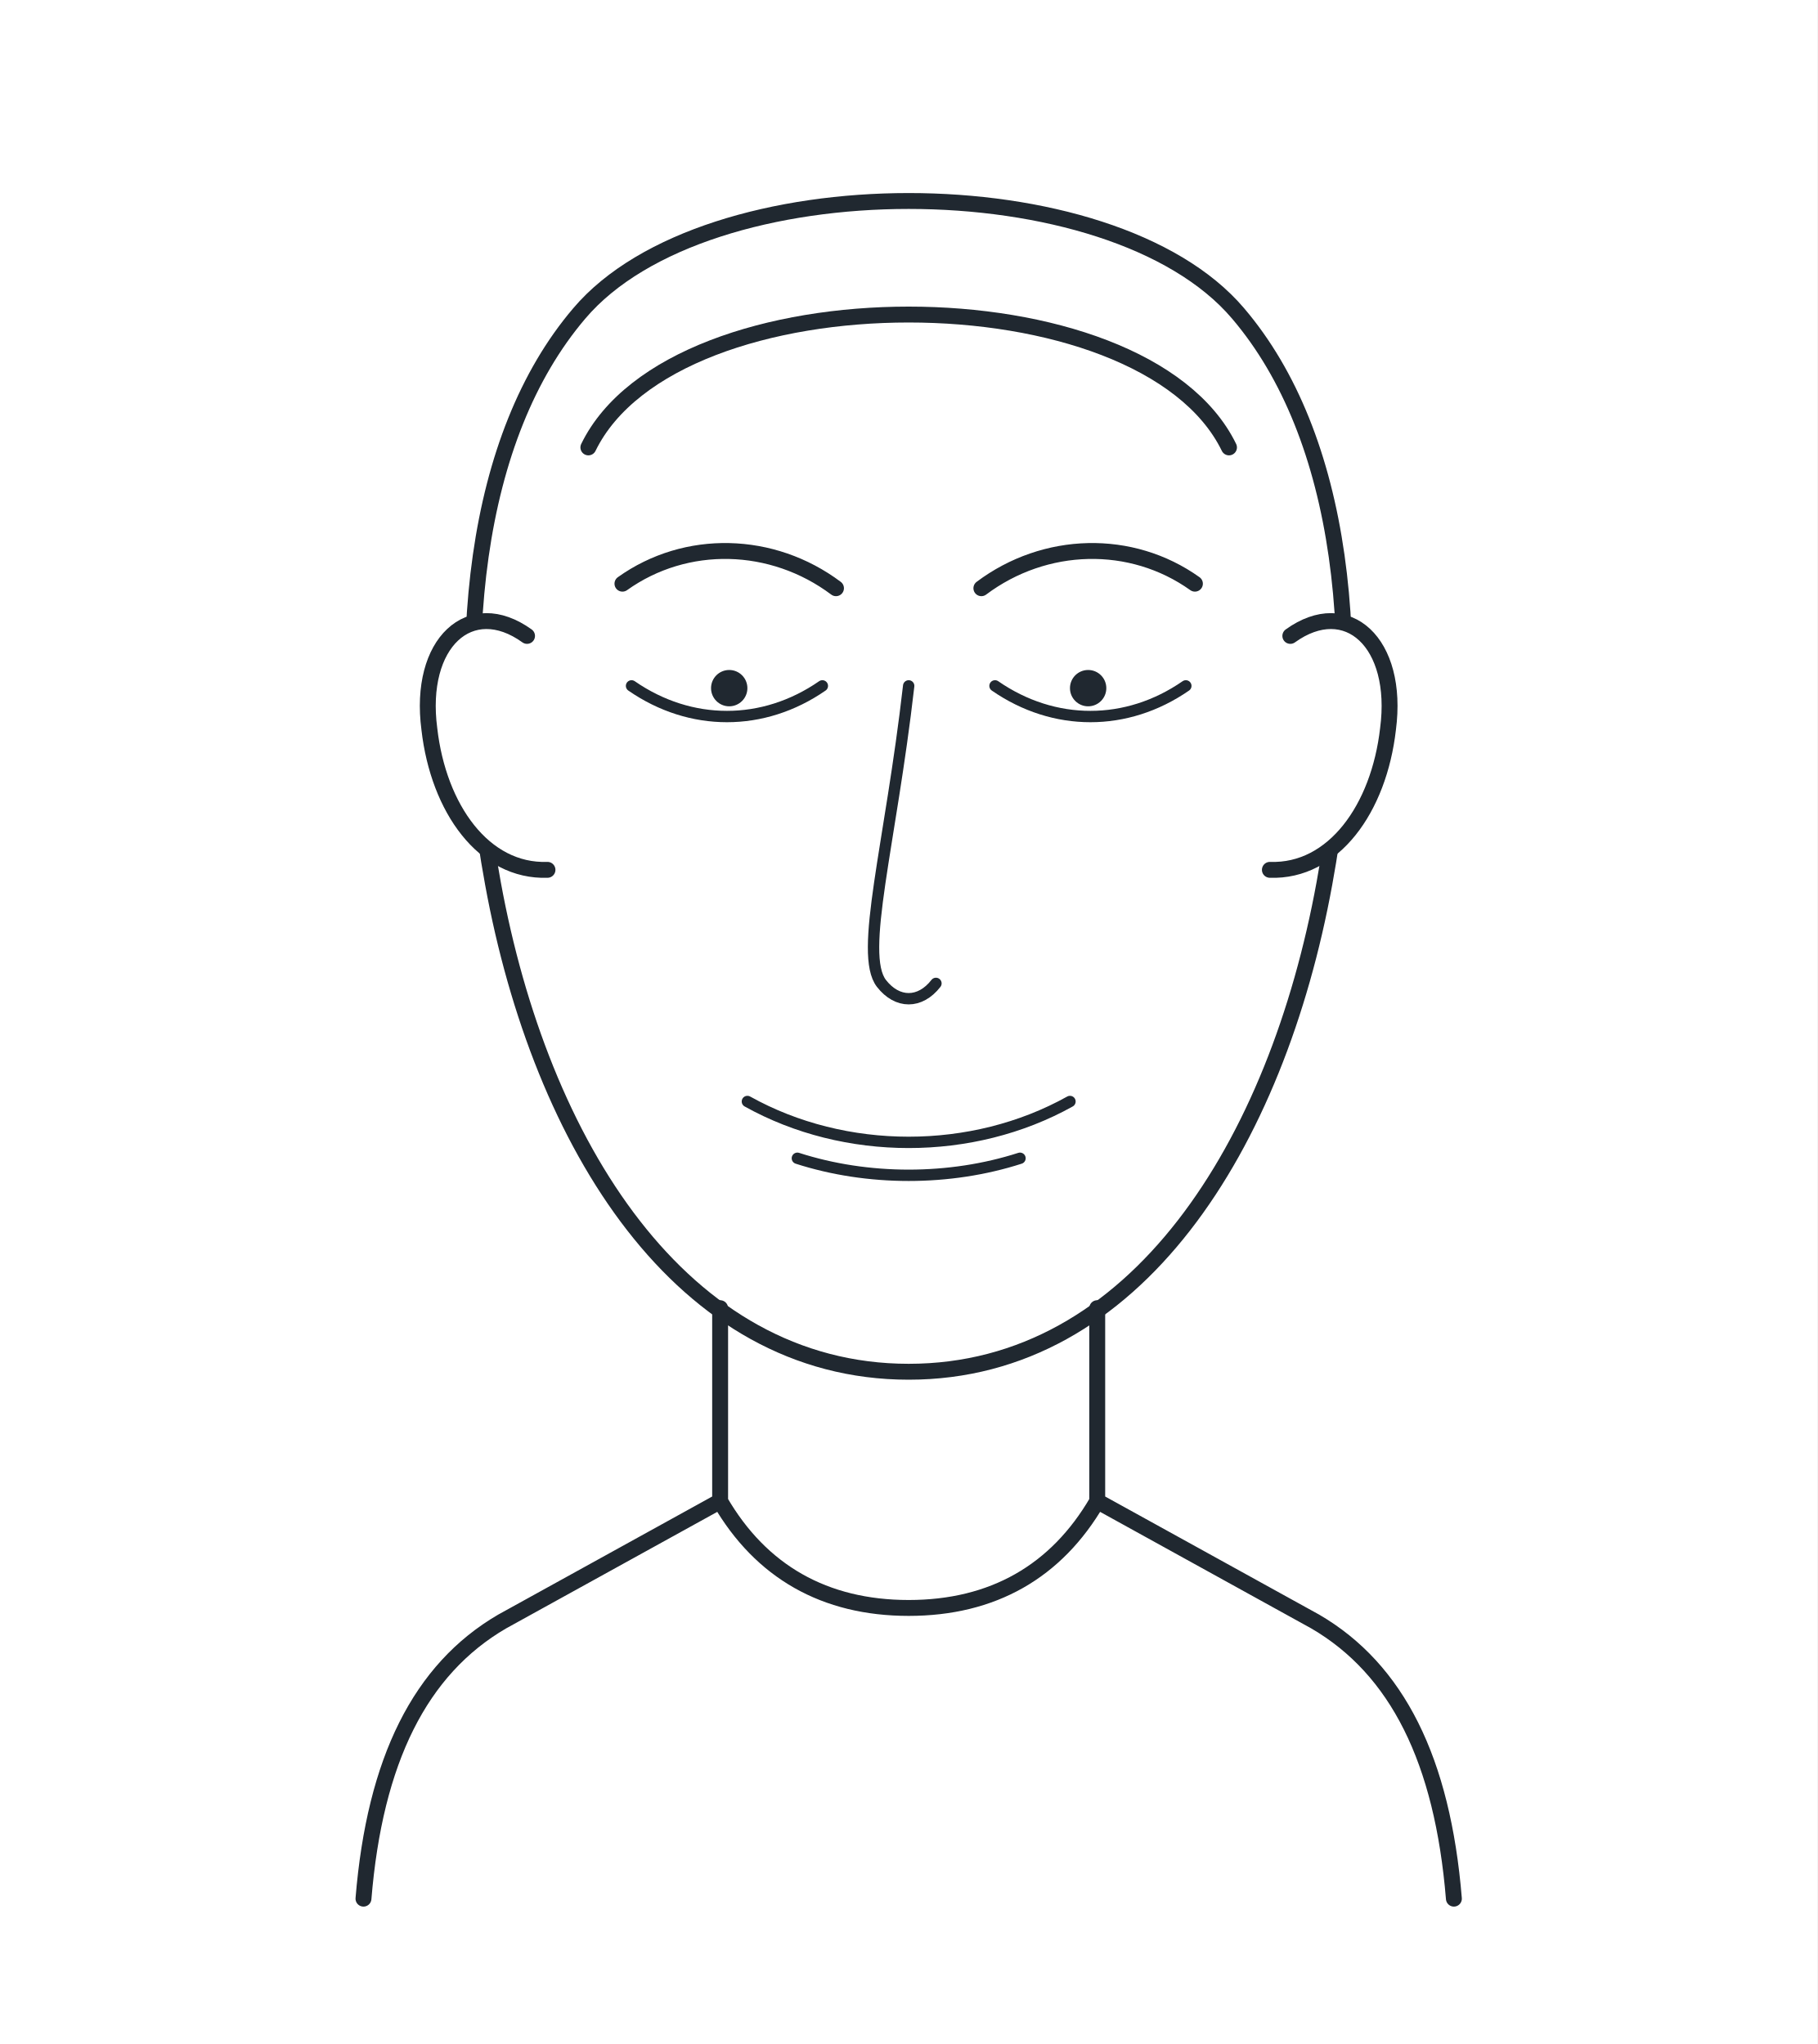
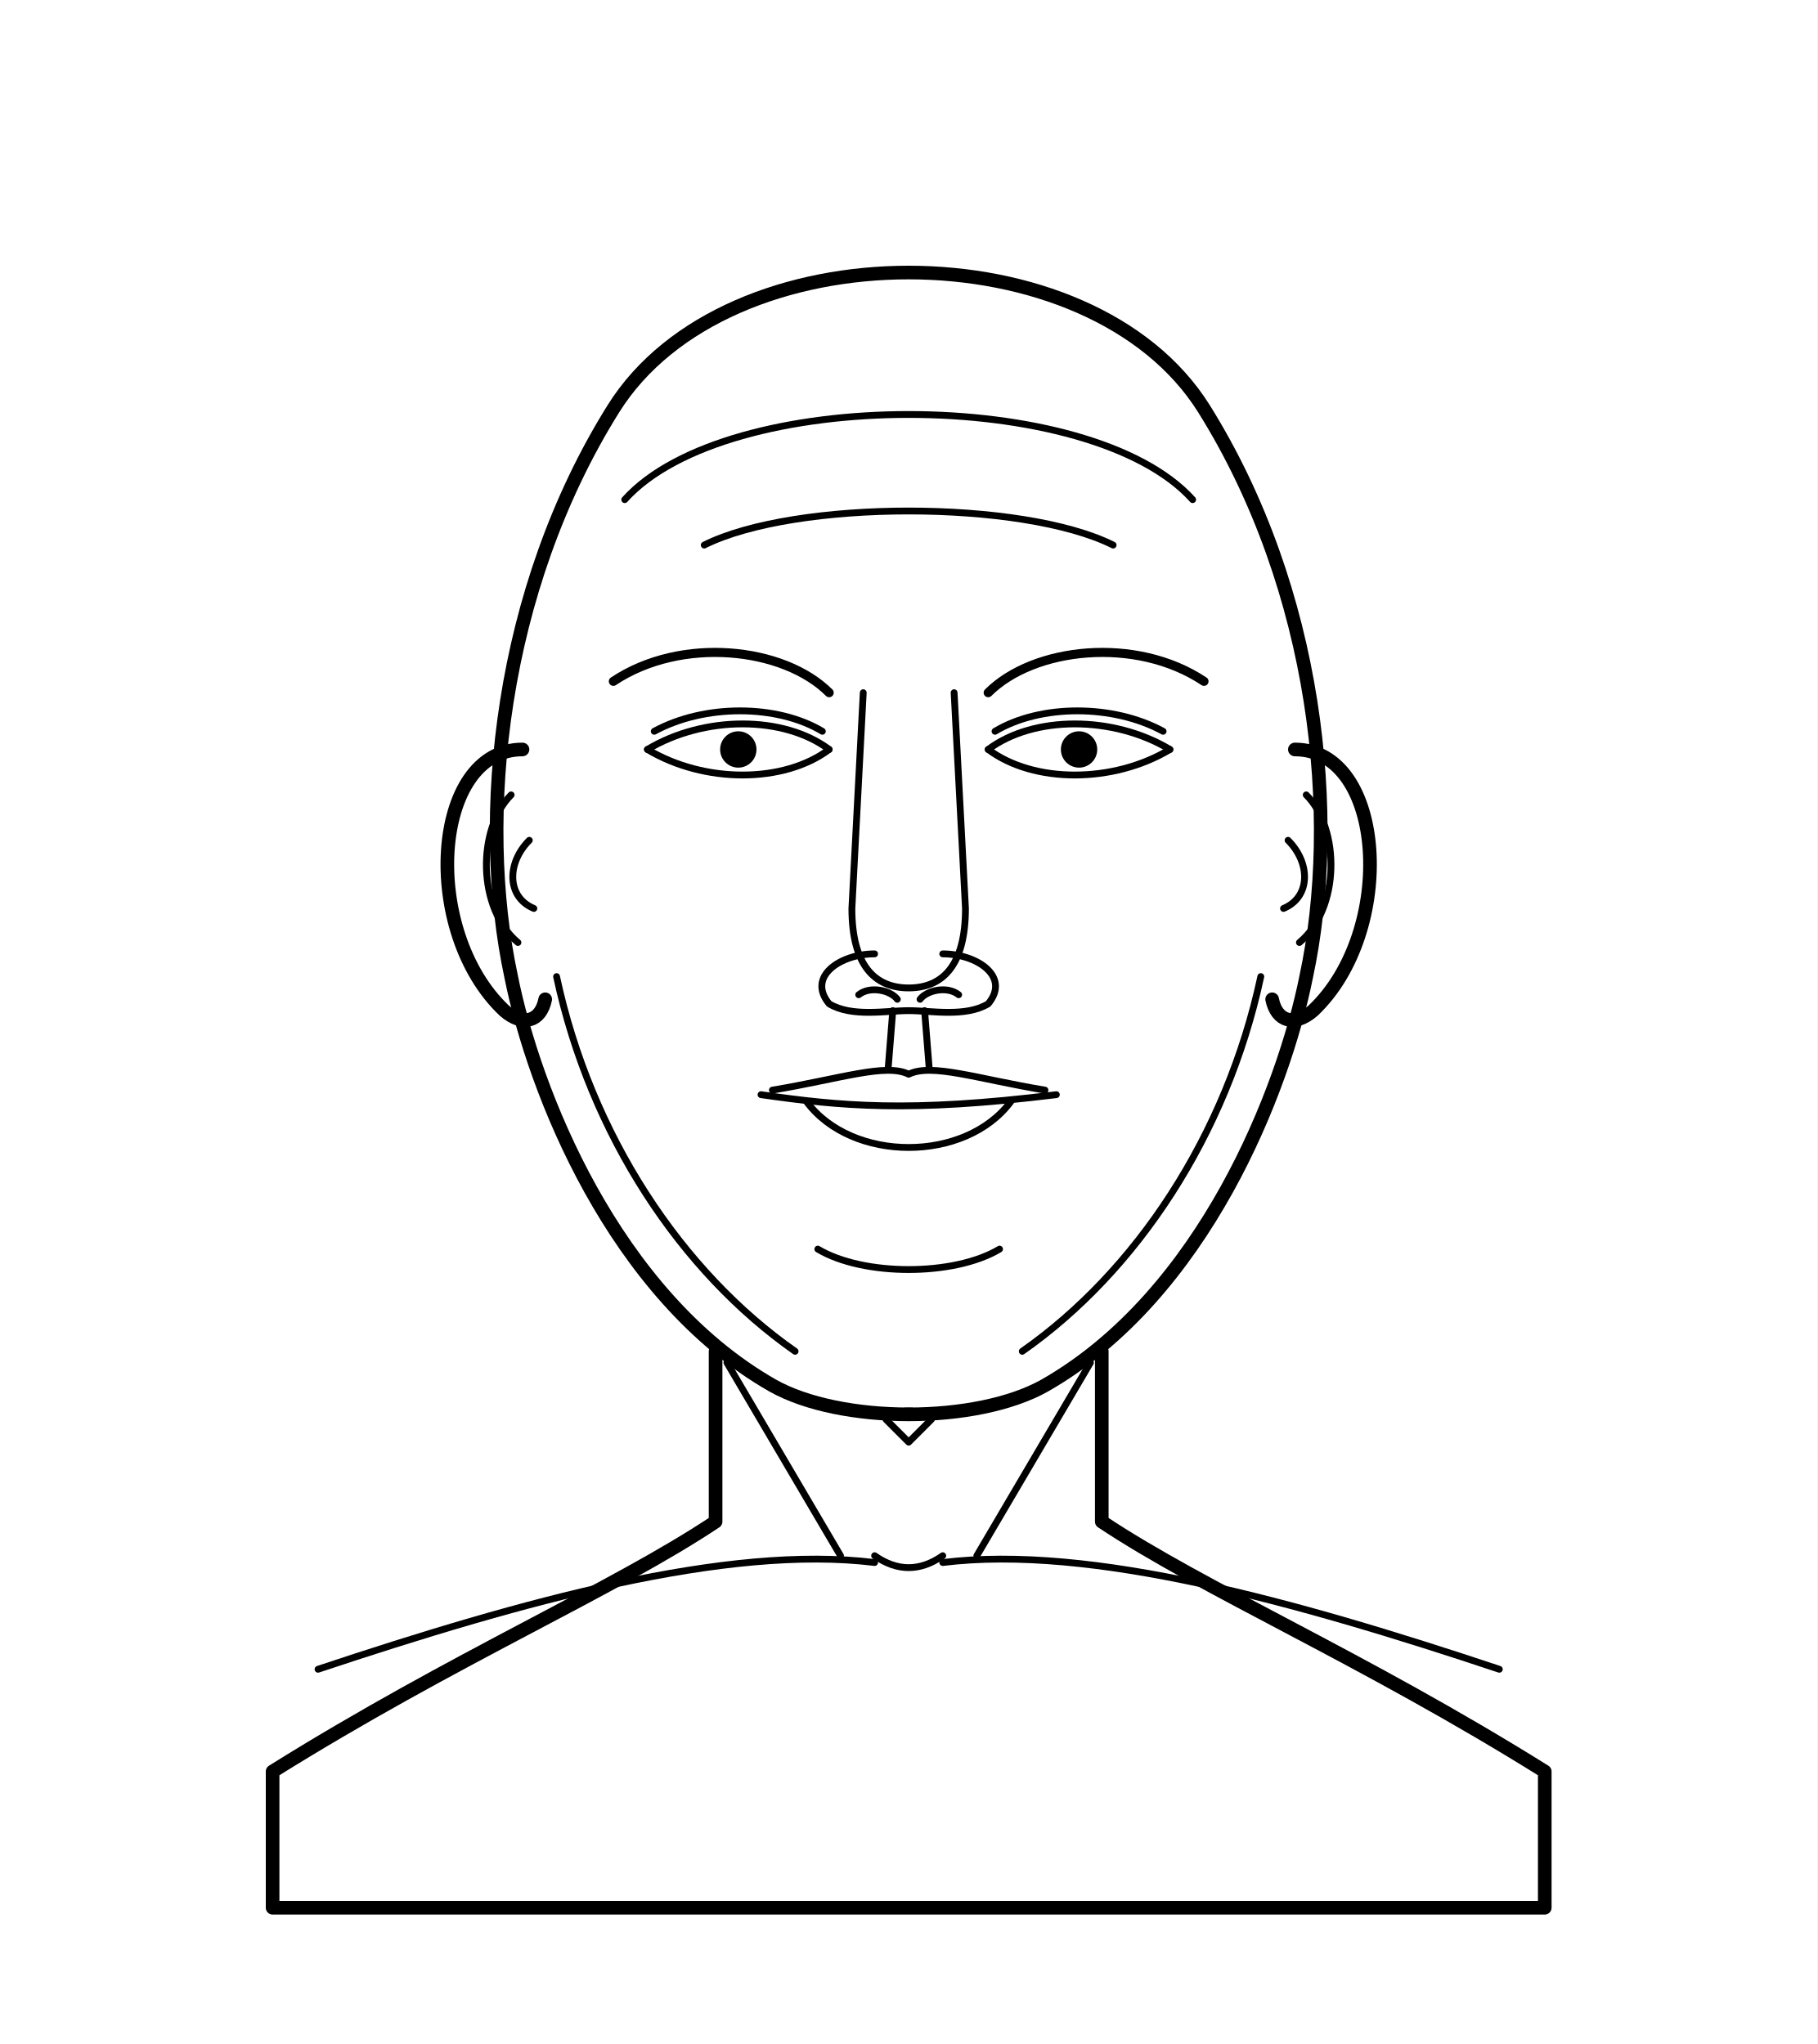
<svg xmlns="http://www.w3.org/2000/svg" width="800" height="900" viewBox="0 0 800 900">
-   <rect width="800" height="900" fill="#fff" />
-   <g fill="#fff" stroke="#202830" stroke-width="7" stroke-linecap="round" stroke-linejoin="round">
-     <path d="M255 138c-46 54-57 147-38 251 21 115 83 215 183 215s162-100 183-215c19-104 8-197-38-251-56-66-234-66-290 0Z" />
-     <path d="M232 280c-25-18-48 3-43 41 4 35 24 63 52 62M568 280c25-18 48 3 43 41-4 35-24 63-52 62" />
-     <path d="M259 197c38-78 244-78 282 0M274 257c28-20 66-19 94 2M432 259c28-21 66-22 94-2" fill="none" />
-     <path d="M278 302c26 18 58 18 84 0M438 302c26 18 58 18 84 0" fill="none" stroke-width="5" />
-     <circle cx="321" cy="303" r="8" fill="#202830" stroke="none" />
-     <circle cx="479" cy="303" r="8" fill="#202830" stroke="none" />
-     <path d="M400 302c-8 70-22 118-12 131 7 9 17 9 24 0M329 485c43 24 99 24 142 0M351 510c31 10 67 10 98 0" fill="none" stroke-width="5" />
-     <path d="M317 576v85l-96 53c-36 21-56 61-61 122M483 576v85l96 53c36 21 56 61 61 122M317 661c18 31 46 47 83 47s65-16 83-47" fill="none" />
+   <rect width="800" height="900" fill="#ffffff" />
+   <g fill="none" stroke="#000000" stroke-width="6" stroke-linecap="round" stroke-linejoin="round">
+     <path d="M 270 180 C 220 260, 210 360, 225 430 C 235 480, 270 570, 340 610 C 370 627, 430 627, 460 610 C 530 570, 565 480, 575 430 C 590 360, 580 260, 530 180 C 480 100, 320 100, 270 180 Z" />
+     <path d="M 230 330 C 190 330, 185 410, 222 445 C 230 452, 238 450, 240 440" />
+     <path d="M 570 330 C 610 330, 615 410, 578 445 C 570 452, 562 450, 560 440" />
+     <path d="M 315 595 L 315 670 C 270 700, 200 730, 120 780 L 120 840 L 680 840 L 680 780 C 600 730, 530 700, 485 670 L 485 595" />
+   </g>
+   <g fill="none" stroke="#000000" stroke-width="3" stroke-linecap="round" stroke-linejoin="round">
+     <path d="M 275 220 C 320 170, 480 170, 525 220" />
+     <path d="M 310 240 C 350 220, 450 220, 490 240" />
+     <path d="M 270 300 C 300 280, 345 285, 365 305" stroke-width="4" />
+     <path d="M 435 305 C 455 285, 500 280, 530 300" stroke-width="4" />
+     <path d="M 285 330 C 310 315, 345 315, 365 330" />
+     <path d="M 285 330 C 310 345, 345 345, 365 330" />
+     <circle cx="325" cy="330" r="8" fill="#000000" stroke="none" />
+     <path d="M 288 322 C 310 310, 342 310, 362 322" />
+     <path d="M 435 330 C 455 315, 490 315, 515 330" />
+     <path d="M 435 330 C 455 345, 490 345, 515 330" />
+     <circle cx="475" cy="330" r="8" fill="#000000" stroke="none" />
+     <path d="M 438 322 C 458 310, 490 310, 512 322" />
+     <path d="M 380 305 L 375 400 C 375 425, 385 435, 400 435 C 415 435, 425 425, 425 400 L 420 305" />
+     <path d="M 385 420 C 370 420, 355 430, 365 442 C 375 448, 390 445, 400 445 C 410 445, 425 448, 435 442 C 445 430, 430 420, 415 420" />
+     <path d="M 378 438 C 383 434, 392 436, 395 440" />
+     <path d="M 422 438 C 417 434, 408 436, 405 440" />
+     <path d="M 393 445 L 391 470" />
+     <path d="M 407 445 L 409 470" />
+     <path d="M 340 480 C 370 475, 390 468, 400 473 C 410 468, 430 475, 460 480" />
+     <path d="M 335 482 C 370 487, 400 490, 465 482" />
+     <path d="M 355 485 C 375 512, 425 512, 445 485" />
+     <path d="M 360 550 C 380 562, 420 562, 440 550" />
+     <path d="M 245 430 C 260 500, 300 560, 350 595" />
+     <path d="M 555 430 C 540 500, 500 560, 450 595" />
+     <path d="M 225 350 C 210 365, 210 400, 228 415" />
+     <path d="M 233 370 C 223 380, 223 395, 235 400" />
+     <path d="M 575 350 C 590 365, 590 400, 572 415" />
+     <path d="M 567 370 C 577 380, 577 395, 565 400" />
+     <path d="M 320 600 L 370 685" />
+     <path d="M 480 600 L 430 685" />
+     <path d="M 390 625 C 395 620, 405 620, 410 625 L 400 635 Z" />
+     <path d="M 385 685 C 395 692, 405 692, 415 685" />
+     <path d="M 385 688 C 320 680, 230 705, 140 735" />
+     <path d="M 415 688 C 480 680, 570 705, 660 735" />
  </g>
</svg>
